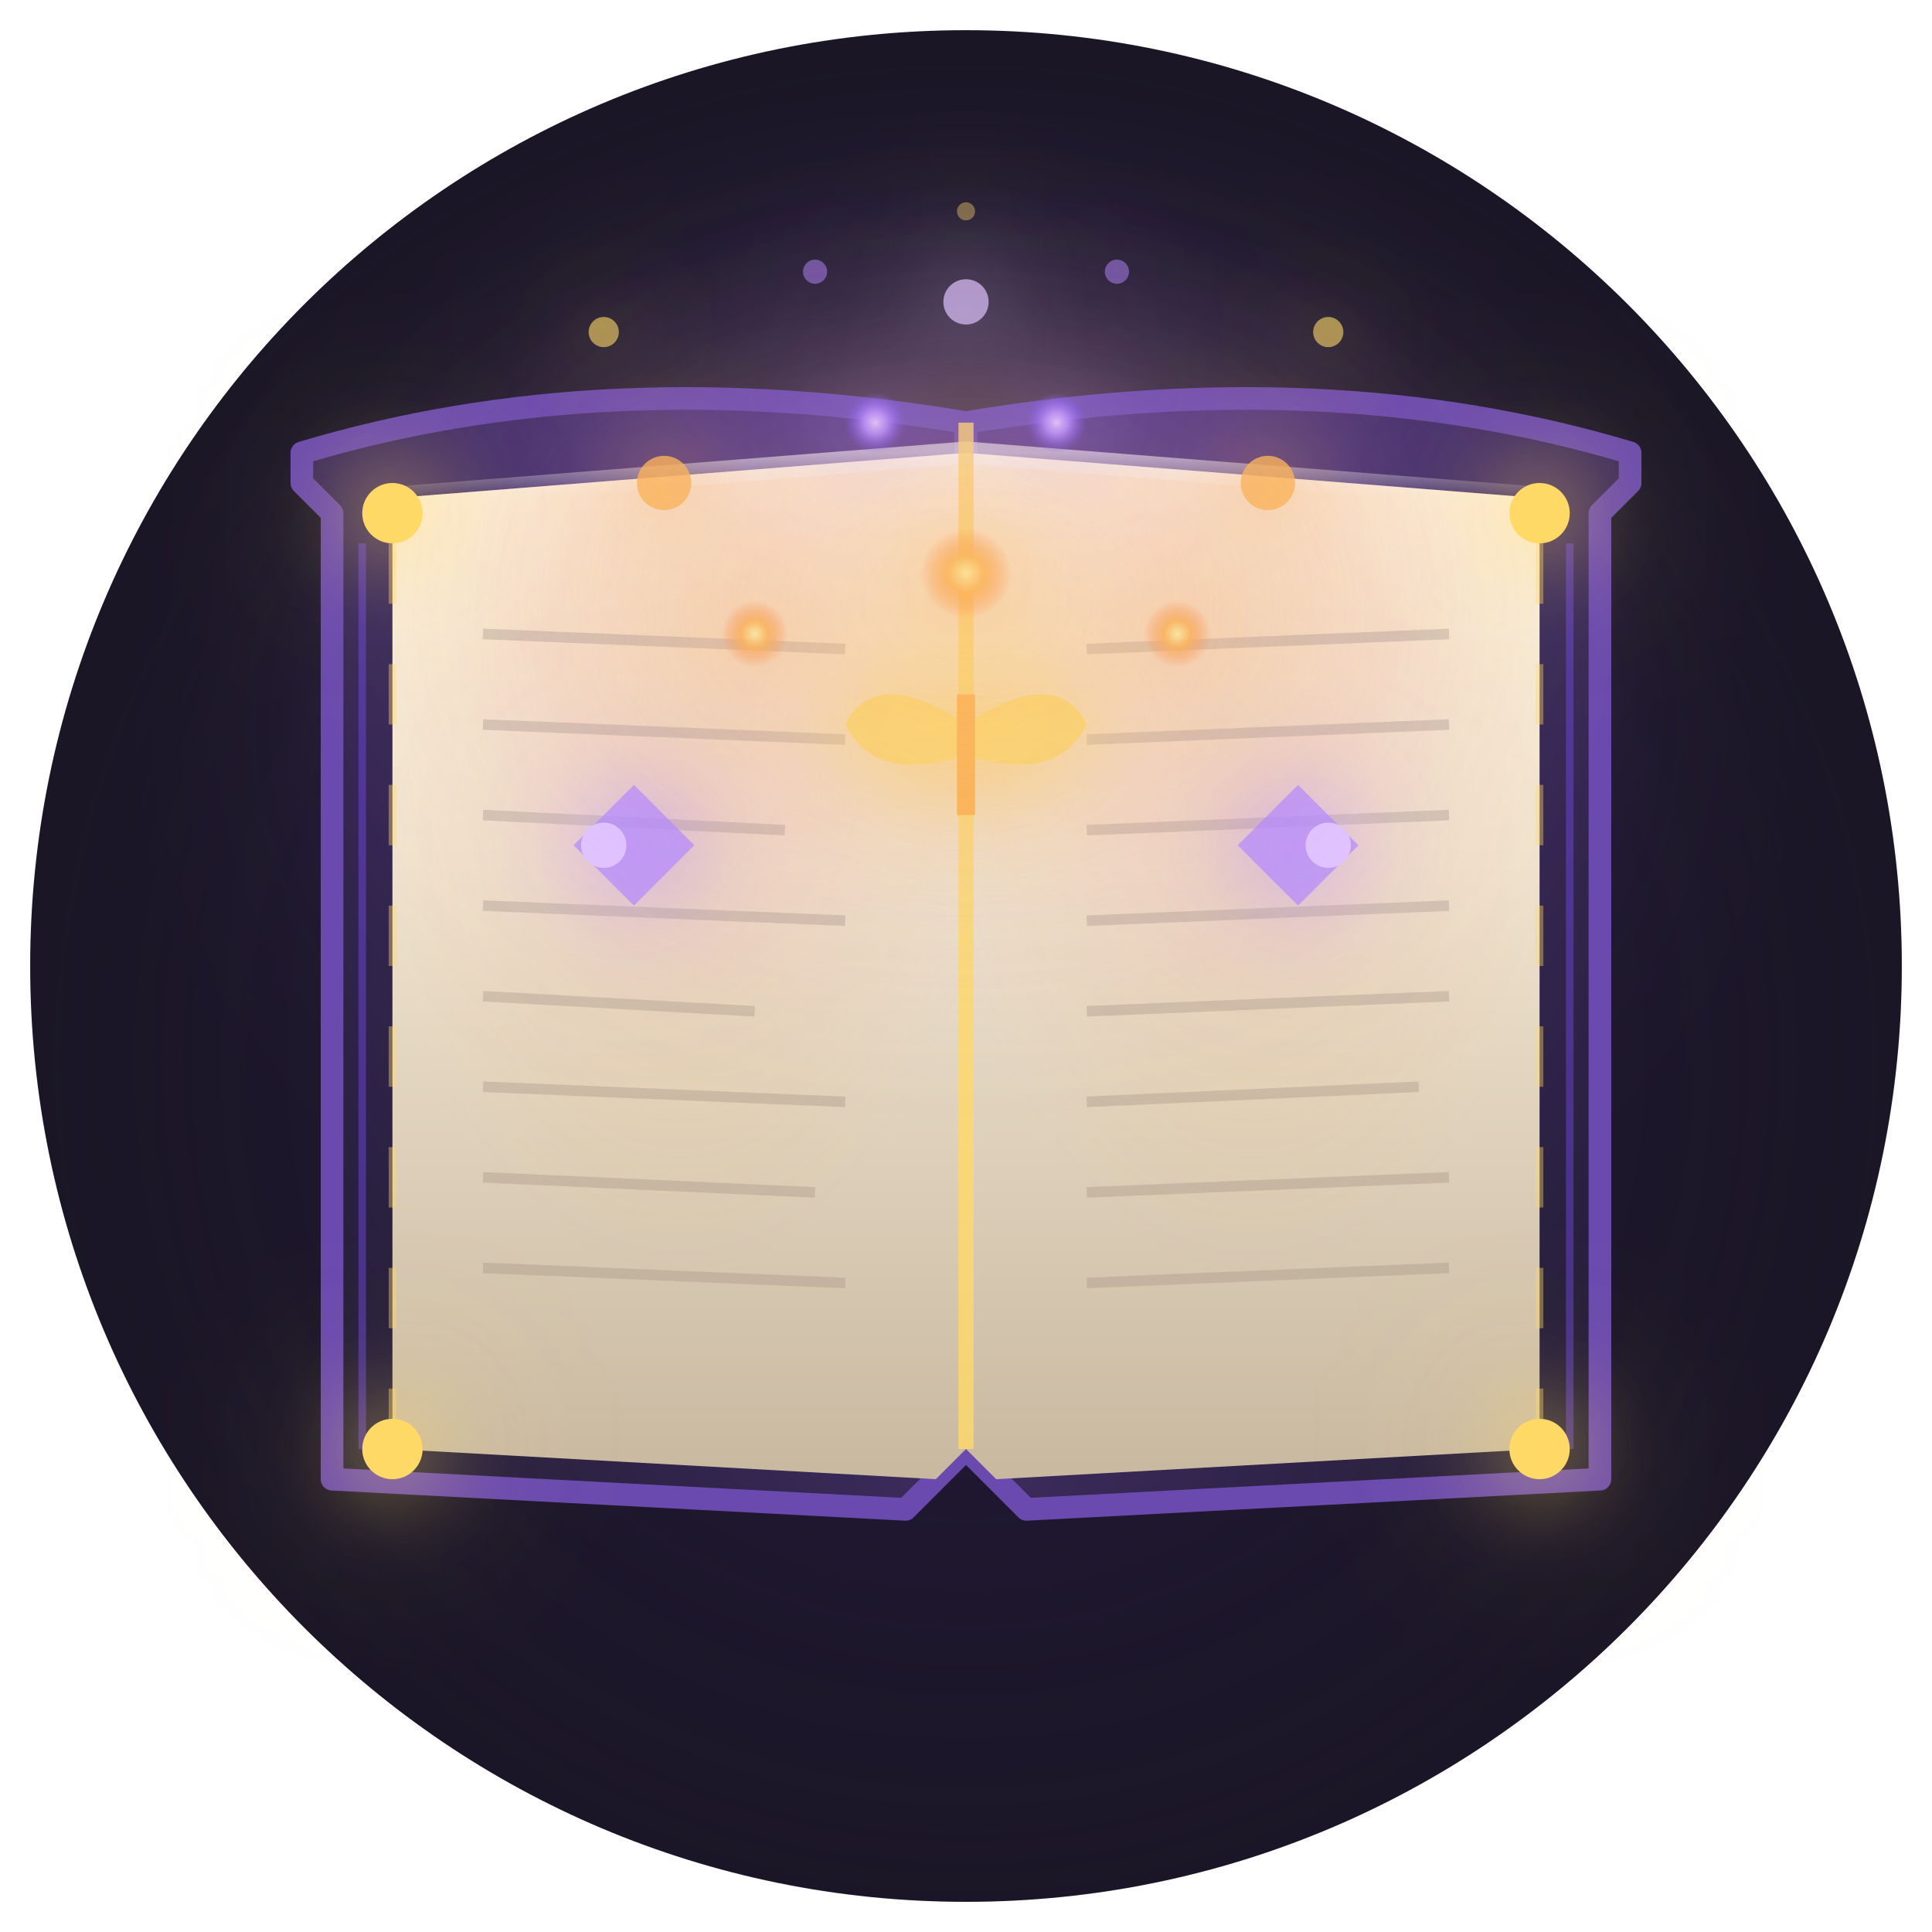
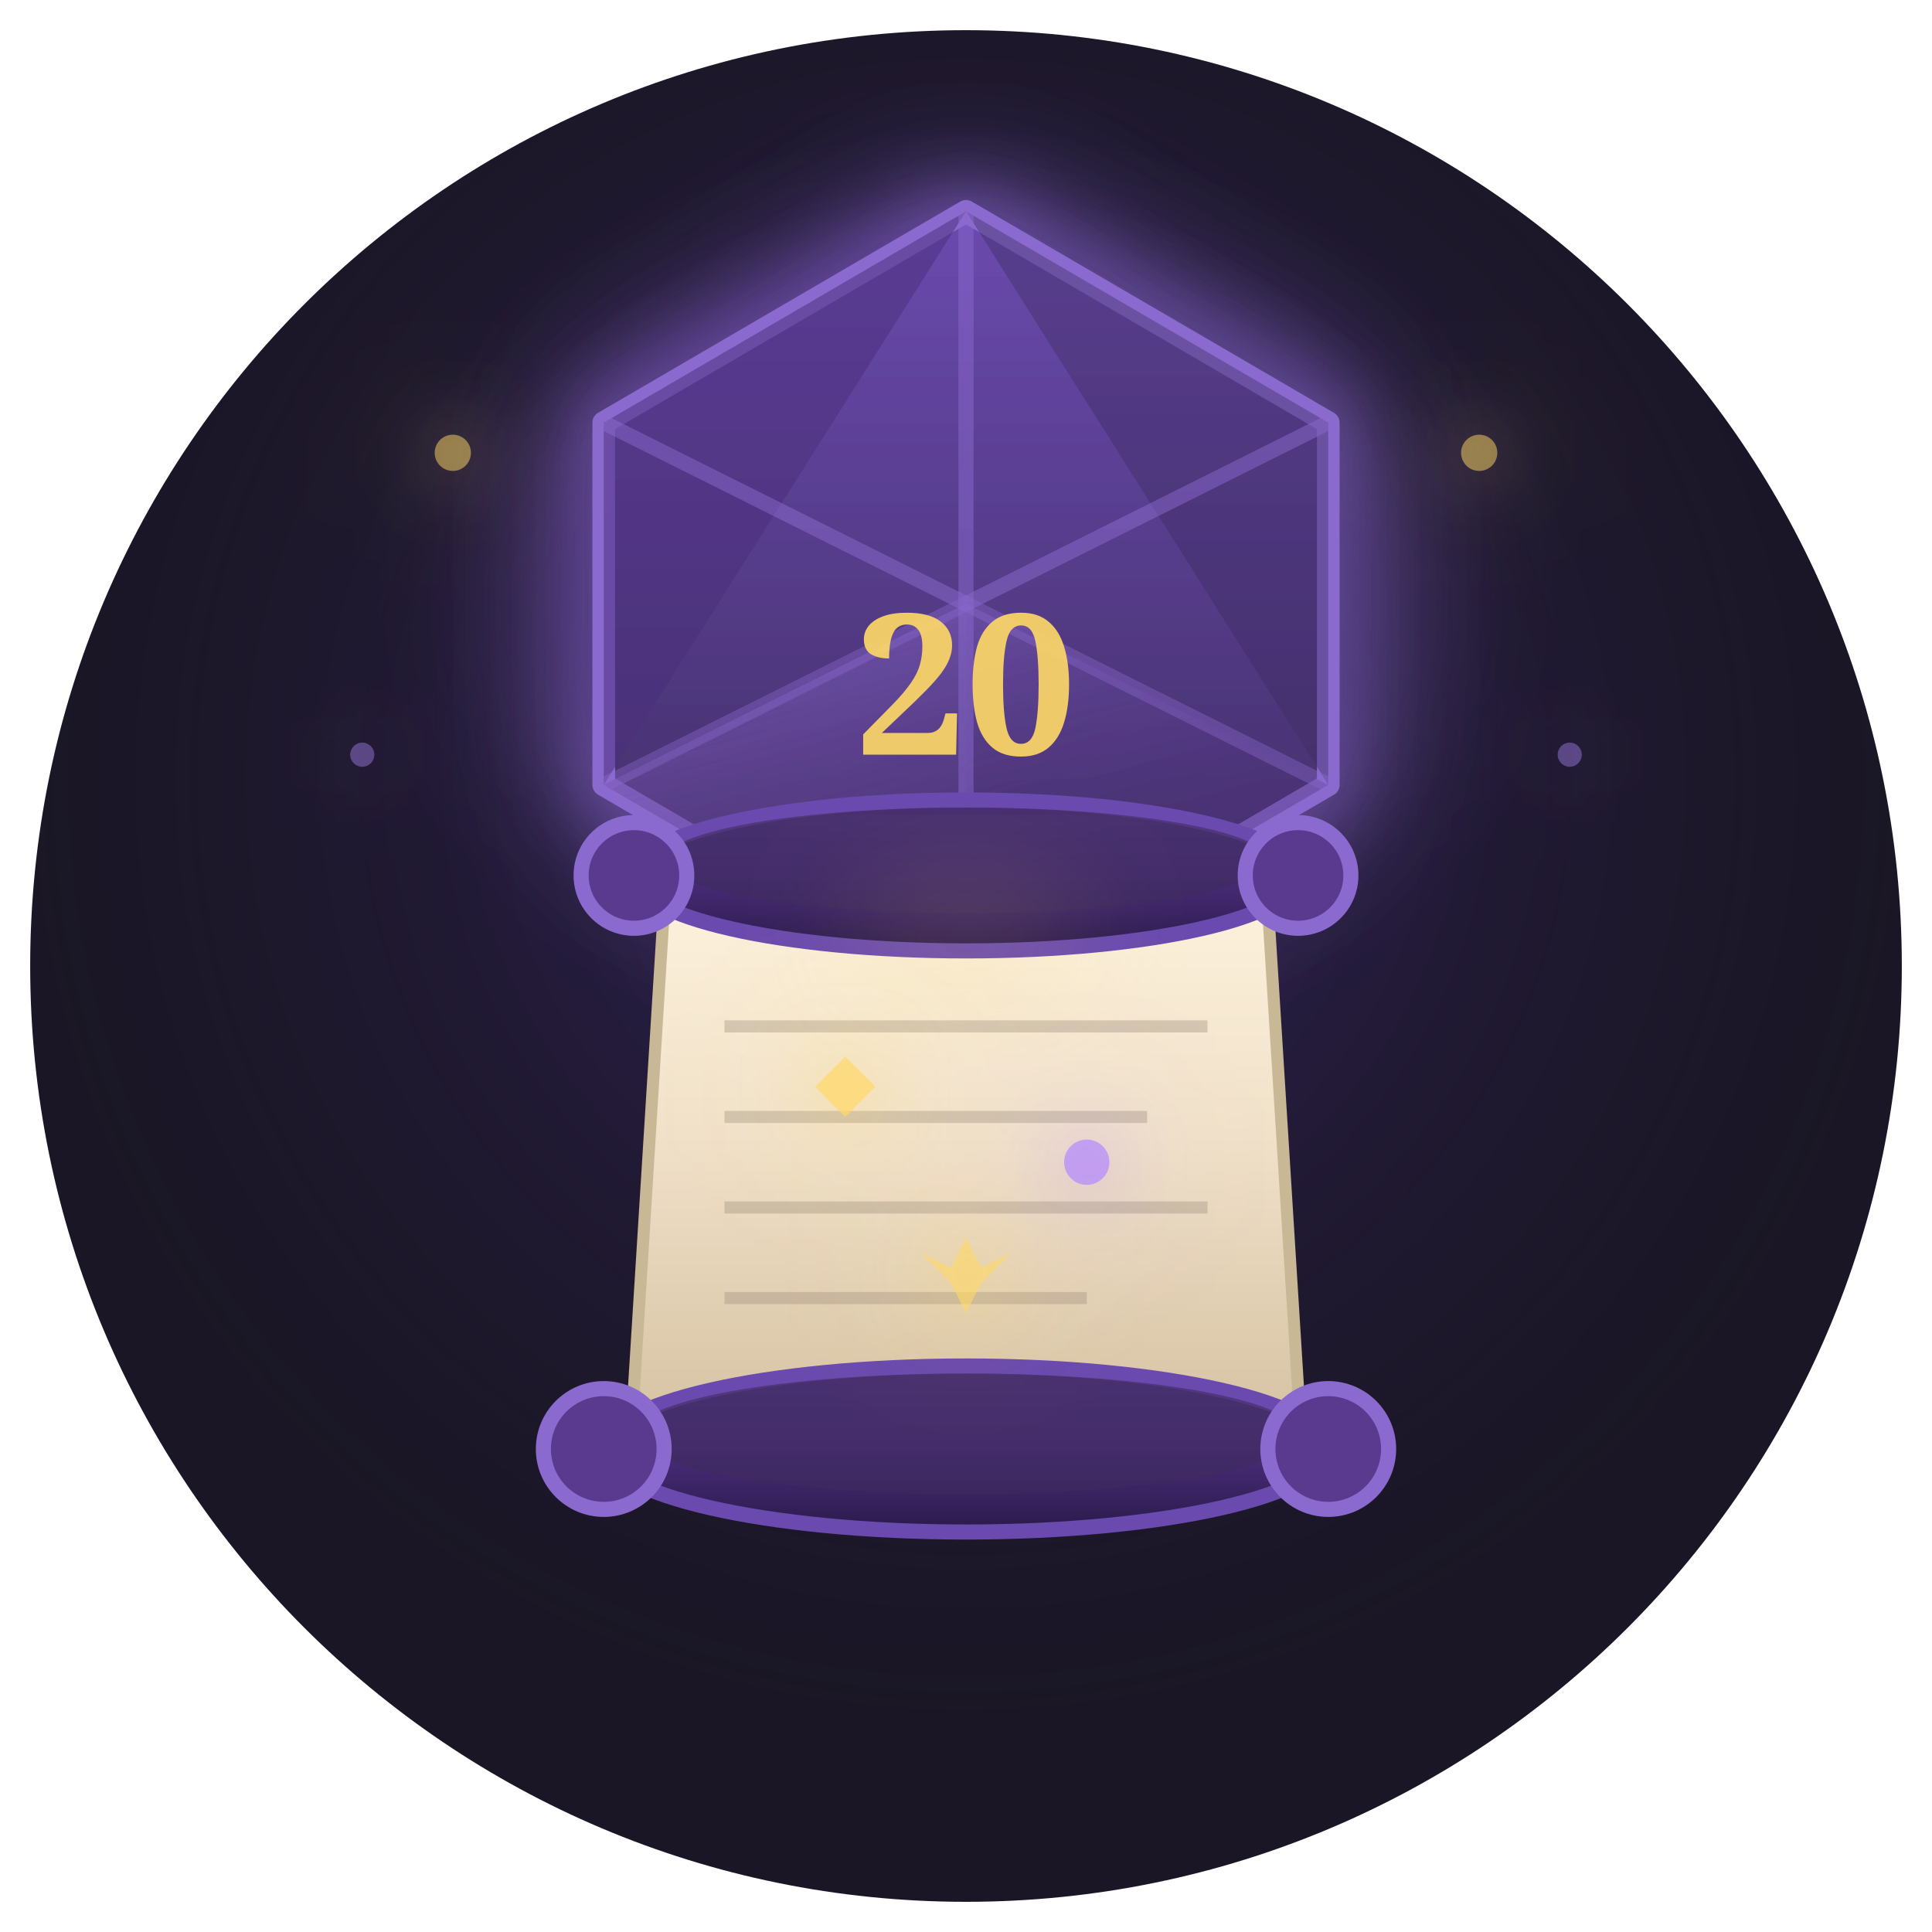
<svg xmlns="http://www.w3.org/2000/svg" viewBox="0 0 128 128" width="128" height="128">
  <defs>
-     <radialGradient id="bgGlow" cx="50%" cy="55%" r="60%">
-       <stop offset="0%" stop-color="#4a2d7a" stop-opacity="0.6" />
-       <stop offset="30%" stop-color="#2a1a4a" stop-opacity="0.4" />
-       <stop offset="100%" stop-color="#1a1625" stop-opacity="0" />
-     </radialGradient>
-     <linearGradient id="bookCoverL" x1="100%" y1="0%" x2="0%" y2="100%">
+     <linearGradient id="dieFace" x1="50%" y1="0%" x2="50%" y2="100%">
+       <stop offset="0%" stop-color="#6a4aae" />
+       <stop offset="100%" stop-color="#3d2b5e" />
+     </linearGradient>
+     <linearGradient id="dieFaceLight" x1="30%" y1="10%" x2="70%" y2="90%">
+       <stop offset="0%" stop-color="#8a6ace" stop-opacity="0.6" />
+       <stop offset="100%" stop-color="#3d2b5e" stop-opacity="0" />
+     </linearGradient>
+     <linearGradient id="scrollParchment" x1="50%" y1="0%" x2="50%" y2="100%">
+       <stop offset="0%" stop-color="#fff5e0" />
+       <stop offset="50%" stop-color="#f0e0c8" />
+       <stop offset="100%" stop-color="#d4c0a0" />
+     </linearGradient>
+     <linearGradient id="scrollRoll" x1="50%" y1="0%" x2="50%" y2="100%">
      <stop offset="0%" stop-color="#5a3a8e" />
-       <stop offset="50%" stop-color="#3d2b5e" />
-       <stop offset="100%" stop-color="#1e1a2e" />
+       <stop offset="50%" stop-color="#4a2d7a" />
+       <stop offset="100%" stop-color="#2a1a4a" />
    </linearGradient>
-     <linearGradient id="bookCoverR" x1="0%" y1="0%" x2="100%" y2="100%">
-       <stop offset="0%" stop-color="#5a3a8e" />
-       <stop offset="50%" stop-color="#3d2b5e" />
-       <stop offset="100%" stop-color="#1e1a2e" />
-     </linearGradient>
-     <linearGradient id="pages" x1="50%" y1="0%" x2="50%" y2="100%">
-       <stop offset="0%" stop-color="#fff5e0" />
-       <stop offset="40%" stop-color="#f0e4d0" />
-       <stop offset="100%" stop-color="#c8b8a0" />
-     </linearGradient>
-     <radialGradient id="pageGlow" cx="50%" cy="20%" r="60%">
-       <stop offset="0%" stop-color="#ffb74d" stop-opacity="0.25" />
-       <stop offset="50%" stop-color="#ff8a3d" stop-opacity="0.1" />
-       <stop offset="100%" stop-color="#ffb74d" stop-opacity="0" />
-     </radialGradient>
-     <radialGradient id="runeGlow" cx="50%" cy="50%" r="50%">
-       <stop offset="0%" stop-color="#ffd966" stop-opacity="1" />
-       <stop offset="30%" stop-color="#ffb74d" stop-opacity="0.7" />
-       <stop offset="60%" stop-color="#b388ff" stop-opacity="0.4" />
-       <stop offset="100%" stop-color="#b388ff" stop-opacity="0" />
-     </radialGradient>
-     <radialGradient id="amberRune" cx="50%" cy="50%" r="50%">
-       <stop offset="0%" stop-color="#fff3a0" stop-opacity="1" />
-       <stop offset="40%" stop-color="#ffb74d" stop-opacity="0.9" />
-       <stop offset="100%" stop-color="#ff8a3d" stop-opacity="0" />
-     </radialGradient>
-     <radialGradient id="purpleRune" cx="50%" cy="50%" r="50%">
-       <stop offset="0%" stop-color="#e0c4ff" stop-opacity="1" />
-       <stop offset="40%" stop-color="#b388ff" stop-opacity="0.9" />
-       <stop offset="100%" stop-color="#7c4dff" stop-opacity="0" />
-     </radialGradient>
-     <filter id="strongGlow" x="-100%" y="-100%" width="300%" height="300%">
-       <feGaussianBlur stdDeviation="3" result="blur1" />
-       <feGaussianBlur stdDeviation="6" in="SourceGraphic" result="blur2" />
+     <filter id="glow" x="-100%" y="-100%" width="300%" height="300%">
+       <feGaussianBlur stdDeviation="2.5" result="blur1" />
+       <feGaussianBlur stdDeviation="5" in="SourceGraphic" result="blur2" />
      <feMerge>
        <feMergeNode in="blur2" />
        <feMergeNode in="blur1" />
        <feMergeNode in="SourceGraphic" />
      </feMerge>
    </filter>
-     <filter id="ambientGlow" x="-50%" y="-50%" width="200%" height="200%">
-       <feGaussianBlur stdDeviation="8" />
+     <filter id="softGlow" x="-50%" y="-50%" width="200%" height="200%">
+       <feGaussianBlur stdDeviation="4" />
    </filter>
-     <linearGradient id="pageHighlight" x1="50%" y1="0%" x2="50%" y2="100%">
-       <stop offset="0%" stop-color="#ffffff" stop-opacity="0.6" />
-       <stop offset="100%" stop-color="#ffffff" stop-opacity="0" />
-     </linearGradient>
-     <linearGradient id="spineGlow" x1="50%" y1="0%" x2="50%" y2="100%">
-       <stop offset="0%" stop-color="#ffd966" stop-opacity="0.8" />
-       <stop offset="50%" stop-color="#b388ff" stop-opacity="0.4" />
-       <stop offset="100%" stop-color="#7c4dff" stop-opacity="0.2" />
+     <radialGradient id="ambient" cx="50%" cy="40%" r="55%">
+       <stop offset="0%" stop-color="#b388ff" stop-opacity="0.25" />
+       <stop offset="40%" stop-color="#7c4dff" stop-opacity="0.1" />
+       <stop offset="100%" stop-color="#1a1625" stop-opacity="0" />
+     </radialGradient>
+     <linearGradient id="dieEdge" x1="50%" y1="0%" x2="50%" y2="100%">
+       <stop offset="0%" stop-color="#a080d4" stop-opacity="0.8" />
+       <stop offset="100%" stop-color="#5a3a8e" stop-opacity="0.2" />
    </linearGradient>
  </defs>
  <circle cx="64" cy="64" r="62" fill="#1a1625" />
-   <circle cx="64" cy="64" r="62" fill="url(#bgGlow)" />
-   <ellipse cx="64" cy="48" rx="40" ry="28" fill="#b388ff" opacity="0.15" filter="url(#ambientGlow)" />
-   <ellipse cx="64" cy="44" rx="25" ry="18" fill="#ffb74d" opacity="0.2" filter="url(#ambientGlow)" />
-   <path d="M 64 28 Q 40 24 20 30 L 20 32 L 22 34 L 22 98 L 60 100 L 64 96 Z" fill="url(#bookCoverL)" stroke="#6a4aae" stroke-width="1.5" stroke-linejoin="round" />
-   <path d="M 64 28 Q 88 24 108 30 L 108 32 L 106 34 L 106 98 L 68 100 L 64 96 Z" fill="url(#bookCoverR)" stroke="#6a4aae" stroke-width="1.5" stroke-linejoin="round" />
-   <path d="M 24 36 L 24 96" stroke="#7c4dff" stroke-width="0.5" opacity="0.4" fill="none" />
-   <path d="M 104 36 L 104 96" stroke="#7c4dff" stroke-width="0.5" opacity="0.4" fill="none" />
-   <path d="M 64 30 L 26 33 L 26 96 L 62 98 L 64 96 Z" fill="url(#pages)" />
-   <path d="M 64 30 L 26 33 L 26 96 L 62 98 L 64 96 Z" fill="url(#pageGlow)" />
-   <path d="M 64 30 L 102 33 L 102 96 L 66 98 L 64 96 Z" fill="url(#pages)" />
-   <path d="M 64 30 L 102 33 L 102 96 L 66 98 L 64 96 Z" fill="url(#pageGlow)" />
-   <path d="M 26 33 L 64 30 L 102 33" stroke="url(#pageHighlight)" stroke-width="1.5" fill="none" />
-   <path d="M 64 28 L 64 96" stroke="url(#spineGlow)" stroke-width="2.5" fill="none" filter="url(#strongGlow)" />
-   <path d="M 64 28 L 64 96" stroke="#ffd966" stroke-width="1" fill="none" opacity="0.8" />
-   <g stroke="#a09080" stroke-width="0.7" opacity="0.35">
-     <line x1="32" y1="42" x2="56" y2="43" />
-     <line x1="32" y1="48" x2="56" y2="49" />
-     <line x1="32" y1="54" x2="52" y2="55" />
-     <line x1="32" y1="60" x2="56" y2="61" />
-     <line x1="32" y1="66" x2="50" y2="67" />
-     <line x1="32" y1="72" x2="56" y2="73" />
-     <line x1="32" y1="78" x2="54" y2="79" />
-     <line x1="32" y1="84" x2="56" y2="85" />
+   <circle cx="64" cy="64" r="62" fill="url(#ambient)" />
+   <ellipse cx="64" cy="40" rx="32" ry="24" fill="#b388ff" opacity="0.12" filter="url(#softGlow)" />
+   <g filter="url(#glow)">
+     <polygon points="64,14 88,28 88,52 64,66 40,52 40,28" fill="url(#dieFace)" stroke="#8a6ace" stroke-width="1.5" stroke-linejoin="round" />
+     <polygon points="64,14 40,28 40,52" fill="#4a2d7a" opacity="0.5" />
+     <polygon points="64,14 88,28 88,52" fill="#3d2b5e" opacity="0.4" />
+     <polygon points="40,52 64,66 64,40" fill="#5a3a8e" opacity="0.3" />
+     <polygon points="88,52 64,66 64,40" fill="#4a2d7a" opacity="0.3" />
+     <polygon points="64,40 88,52 64,66 40,52" fill="url(#dieFaceLight)" opacity="0.7" />
+     <line x1="64" y1="14" x2="64" y2="40" stroke="#8a6ace" stroke-width="1" opacity="0.5" />
+     <line x1="40" y1="28" x2="64" y2="40" stroke="#8a6ace" stroke-width="1" opacity="0.5" />
+     <line x1="88" y1="28" x2="64" y2="40" stroke="#8a6ace" stroke-width="1" opacity="0.5" />
+     <line x1="64" y1="40" x2="64" y2="66" stroke="#8a6ace" stroke-width="1" opacity="0.5" />
+     <line x1="40" y1="52" x2="64" y2="40" stroke="#8a6ace" stroke-width="1" opacity="0.4" />
+     <line x1="88" y1="52" x2="64" y2="40" stroke="#8a6ace" stroke-width="1" opacity="0.4" />
+     <text x="64" y="50" text-anchor="middle" font-family="Georgia, serif" font-size="13" font-weight="bold" fill="#ffd966" opacity="0.9">20</text>
  </g>
-   <g stroke="#a09080" stroke-width="0.7" opacity="0.35">
-     <line x1="72" y1="43" x2="96" y2="42" />
-     <line x1="72" y1="49" x2="96" y2="48" />
-     <line x1="72" y1="55" x2="96" y2="54" />
-     <line x1="72" y1="61" x2="96" y2="60" />
-     <line x1="72" y1="67" x2="96" y2="66" />
-     <line x1="72" y1="73" x2="94" y2="72" />
-     <line x1="72" y1="79" x2="96" y2="78" />
-     <line x1="72" y1="85" x2="96" y2="84" />
+   <path d="M 44 60 Q 44 56 48 56 L 80 56 Q 84 56 84 60            L 86 92 Q 86 96 82 96 L 46 96 Q 42 96 42 92 Z" fill="url(#scrollParchment)" stroke="#c8b896" stroke-width="0.8" />
+   <ellipse cx="64" cy="58" rx="22" ry="5" fill="url(#scrollRoll)" stroke="#6a4aae" stroke-width="1" />
+   <ellipse cx="64" cy="57" rx="20" ry="3.5" fill="#3d2b5e" opacity="0.6" />
+   <ellipse cx="64" cy="96" rx="24" ry="5.5" fill="url(#scrollRoll)" stroke="#6a4aae" stroke-width="1" />
+   <ellipse cx="64" cy="95" rx="22" ry="4" fill="#3d2b5e" opacity="0.6" />
+   <circle cx="42" cy="58" r="3.5" fill="#5a3a8e" stroke="#8a6ace" stroke-width="1" />
+   <circle cx="86" cy="58" r="3.5" fill="#5a3a8e" stroke="#8a6ace" stroke-width="1" />
+   <circle cx="40" cy="96" r="4" fill="#5a3a8e" stroke="#8a6ace" stroke-width="1" />
+   <circle cx="88" cy="96" r="4" fill="#5a3a8e" stroke="#8a6ace" stroke-width="1" />
+   <g stroke="#a09080" stroke-width="0.8" opacity="0.4">
+     <line x1="48" y1="68" x2="80" y2="68" />
+     <line x1="48" y1="74" x2="76" y2="74" />
+     <line x1="48" y1="80" x2="80" y2="80" />
+     <line x1="48" y1="86" x2="72" y2="86" />
  </g>
-   <g filter="url(#strongGlow)">
-     <path d="M 64 48 Q 58 44 56 48 Q 58 52 64 50 Q 70 52 72 48 Q 70 44 64 48 Z" fill="#ffd966" opacity="0.9" />
-     <line x1="64" y1="46" x2="64" y2="54" stroke="#ffb74d" stroke-width="1.2" />
-     <path d="M 42 52 L 46 56 L 42 60 L 38 56 Z" fill="#b388ff" opacity="0.7" />
-     <circle cx="40" cy="56" r="1.5" fill="#e0c4ff" />
-     <path d="M 86 52 L 90 56 L 86 60 L 82 56 Z" fill="#b388ff" opacity="0.7" />
-     <circle cx="88" cy="56" r="1.5" fill="#e0c4ff" />
+   <g filter="url(#glow)">
+     <path d="M 56 70 L 58 72 L 56 74 L 54 72 Z" fill="#ffd966" opacity="0.7" />
+     <circle cx="72" cy="77" r="1.5" fill="#b388ff" opacity="0.7" />
+     <path d="M 64 82 L 65 84 L 67 83 L 65 85 L 64 87 L 63 85 L 61 83 L 63 84 Z" fill="#ffd966" opacity="0.6" />
  </g>
-   <g filter="url(#strongGlow)">
-     <circle cx="64" cy="38" r="3" fill="url(#amberRune)" />
-     <circle cx="50" cy="42" r="2.2" fill="url(#amberRune)" />
-     <circle cx="78" cy="42" r="2.2" fill="url(#amberRune)" />
-     <circle cx="44" cy="32" r="1.8" fill="#ffb74d" opacity="0.8" />
-     <circle cx="84" cy="32" r="1.8" fill="#ffb74d" opacity="0.8" />
-   </g>
-   <g filter="url(#strongGlow)">
-     <circle cx="58" cy="28" r="2" fill="url(#purpleRune)" />
-     <circle cx="70" cy="28" r="2" fill="url(#purpleRune)" />
-     <circle cx="64" cy="20" r="1.5" fill="#e0c4ff" opacity="0.7" />
-   </g>
-   <g filter="url(#strongGlow)">
-     <circle cx="40" cy="22" r="1" fill="#ffd966" opacity="0.6" />
-     <circle cx="88" cy="22" r="1" fill="#ffd966" opacity="0.6" />
-     <circle cx="54" cy="18" r="0.8" fill="#b388ff" opacity="0.5" />
-     <circle cx="74" cy="18" r="0.8" fill="#b388ff" opacity="0.5" />
-     <circle cx="64" cy="14" r="0.6" fill="#ffd966" opacity="0.4" />
-   </g>
-   <ellipse cx="64" cy="40" rx="35" ry="22" fill="url(#runeGlow)" opacity="0.4" filter="url(#ambientGlow)" />
-   <g filter="url(#strongGlow)">
-     <circle cx="26" cy="34" r="2" fill="#ffd966" />
-     <circle cx="102" cy="34" r="2" fill="#ffd966" />
-     <circle cx="26" cy="96" r="2" fill="#ffd966" />
-     <circle cx="102" cy="96" r="2" fill="#ffd966" />
-   </g>
-   <g stroke="#ffd966" stroke-width="0.5" opacity="0.4" fill="none">
-     <path d="M 26 36 L 26 40 M 26 44 L 26 48 M 26 52 L 26 56 M 26 60 L 26 64 M 26 68 L 26 72 M 26 76 L 26 80 M 26 84 L 26 88 M 26 92 L 26 94" />
-     <path d="M 102 36 L 102 40 M 102 44 L 102 48 M 102 52 L 102 56 M 102 60 L 102 64 M 102 68 L 102 72 M 102 76 L 102 80 M 102 84 L 102 88 M 102 92 L 102 94" />
+   <ellipse cx="64" cy="62" rx="8" ry="4" fill="#ffd966" opacity="0.15" filter="url(#softGlow)" />
+   <g filter="url(#glow)">
+     <circle cx="30" cy="30" r="1.2" fill="#ffd966" opacity="0.5" />
+     <circle cx="98" cy="30" r="1.2" fill="#ffd966" opacity="0.5" />
+     <circle cx="24" cy="50" r="0.8" fill="#b388ff" opacity="0.4" />
+     <circle cx="104" cy="50" r="0.8" fill="#b388ff" opacity="0.4" />
  </g>
</svg>
